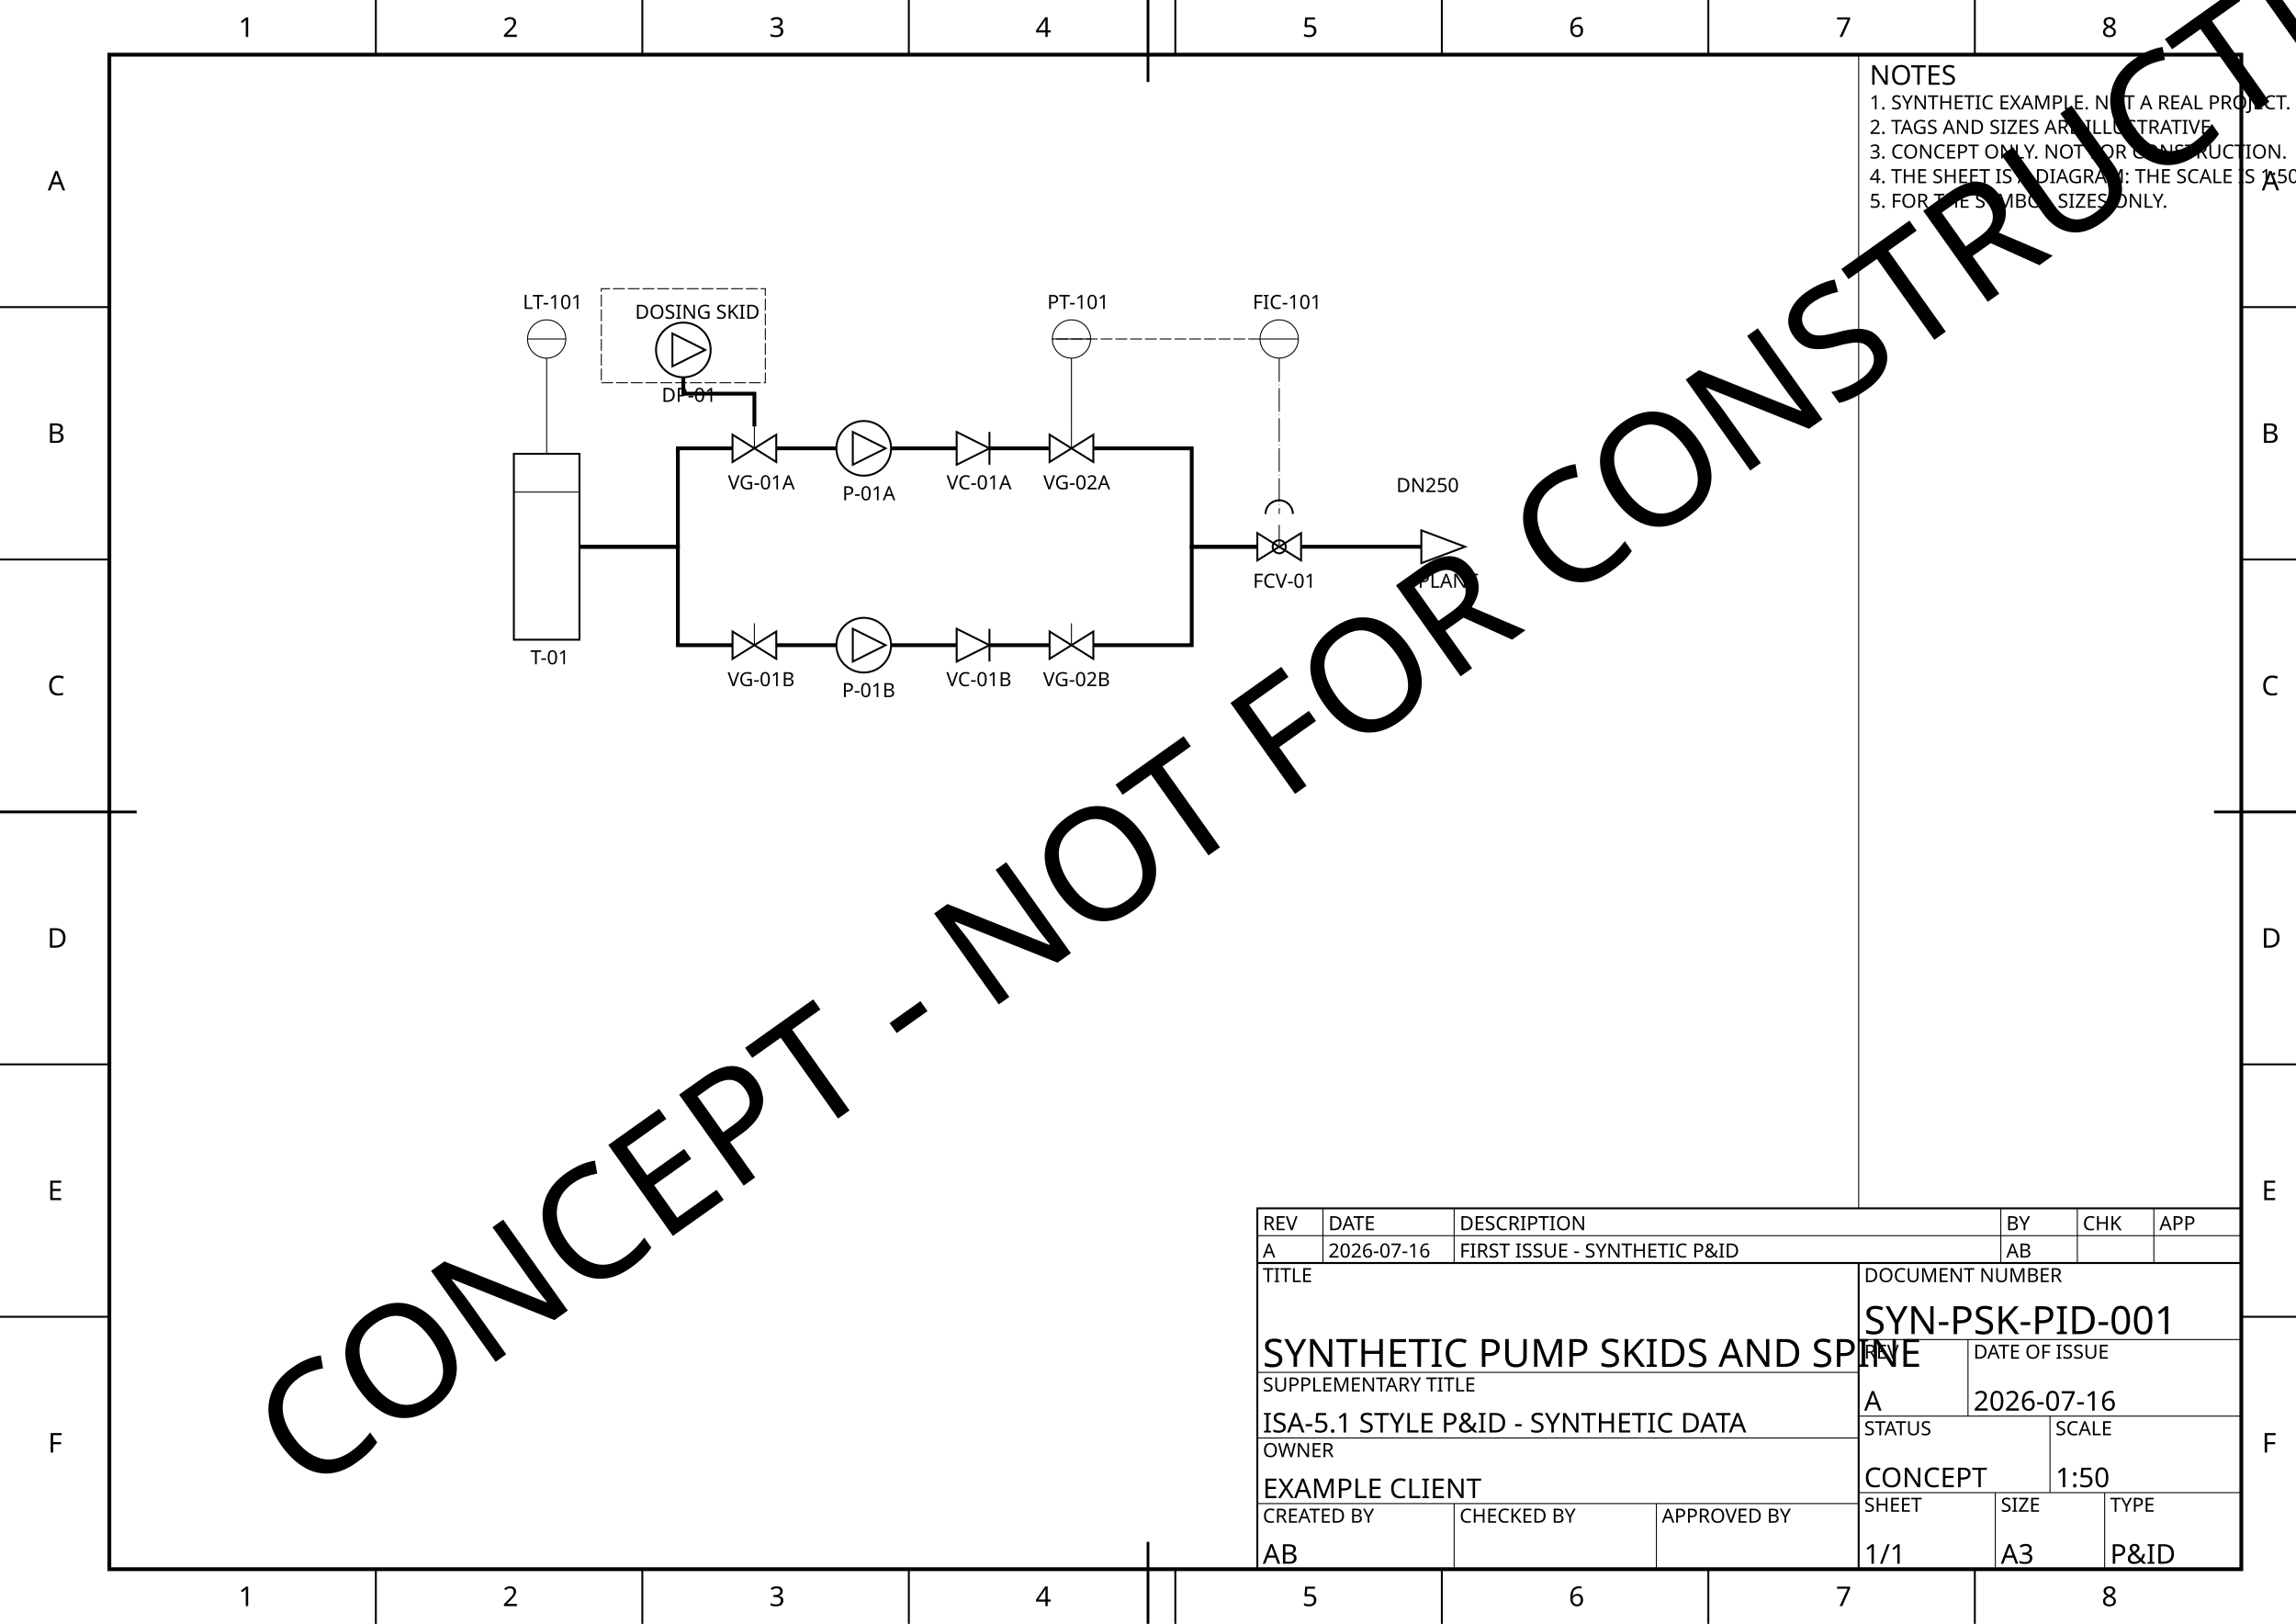
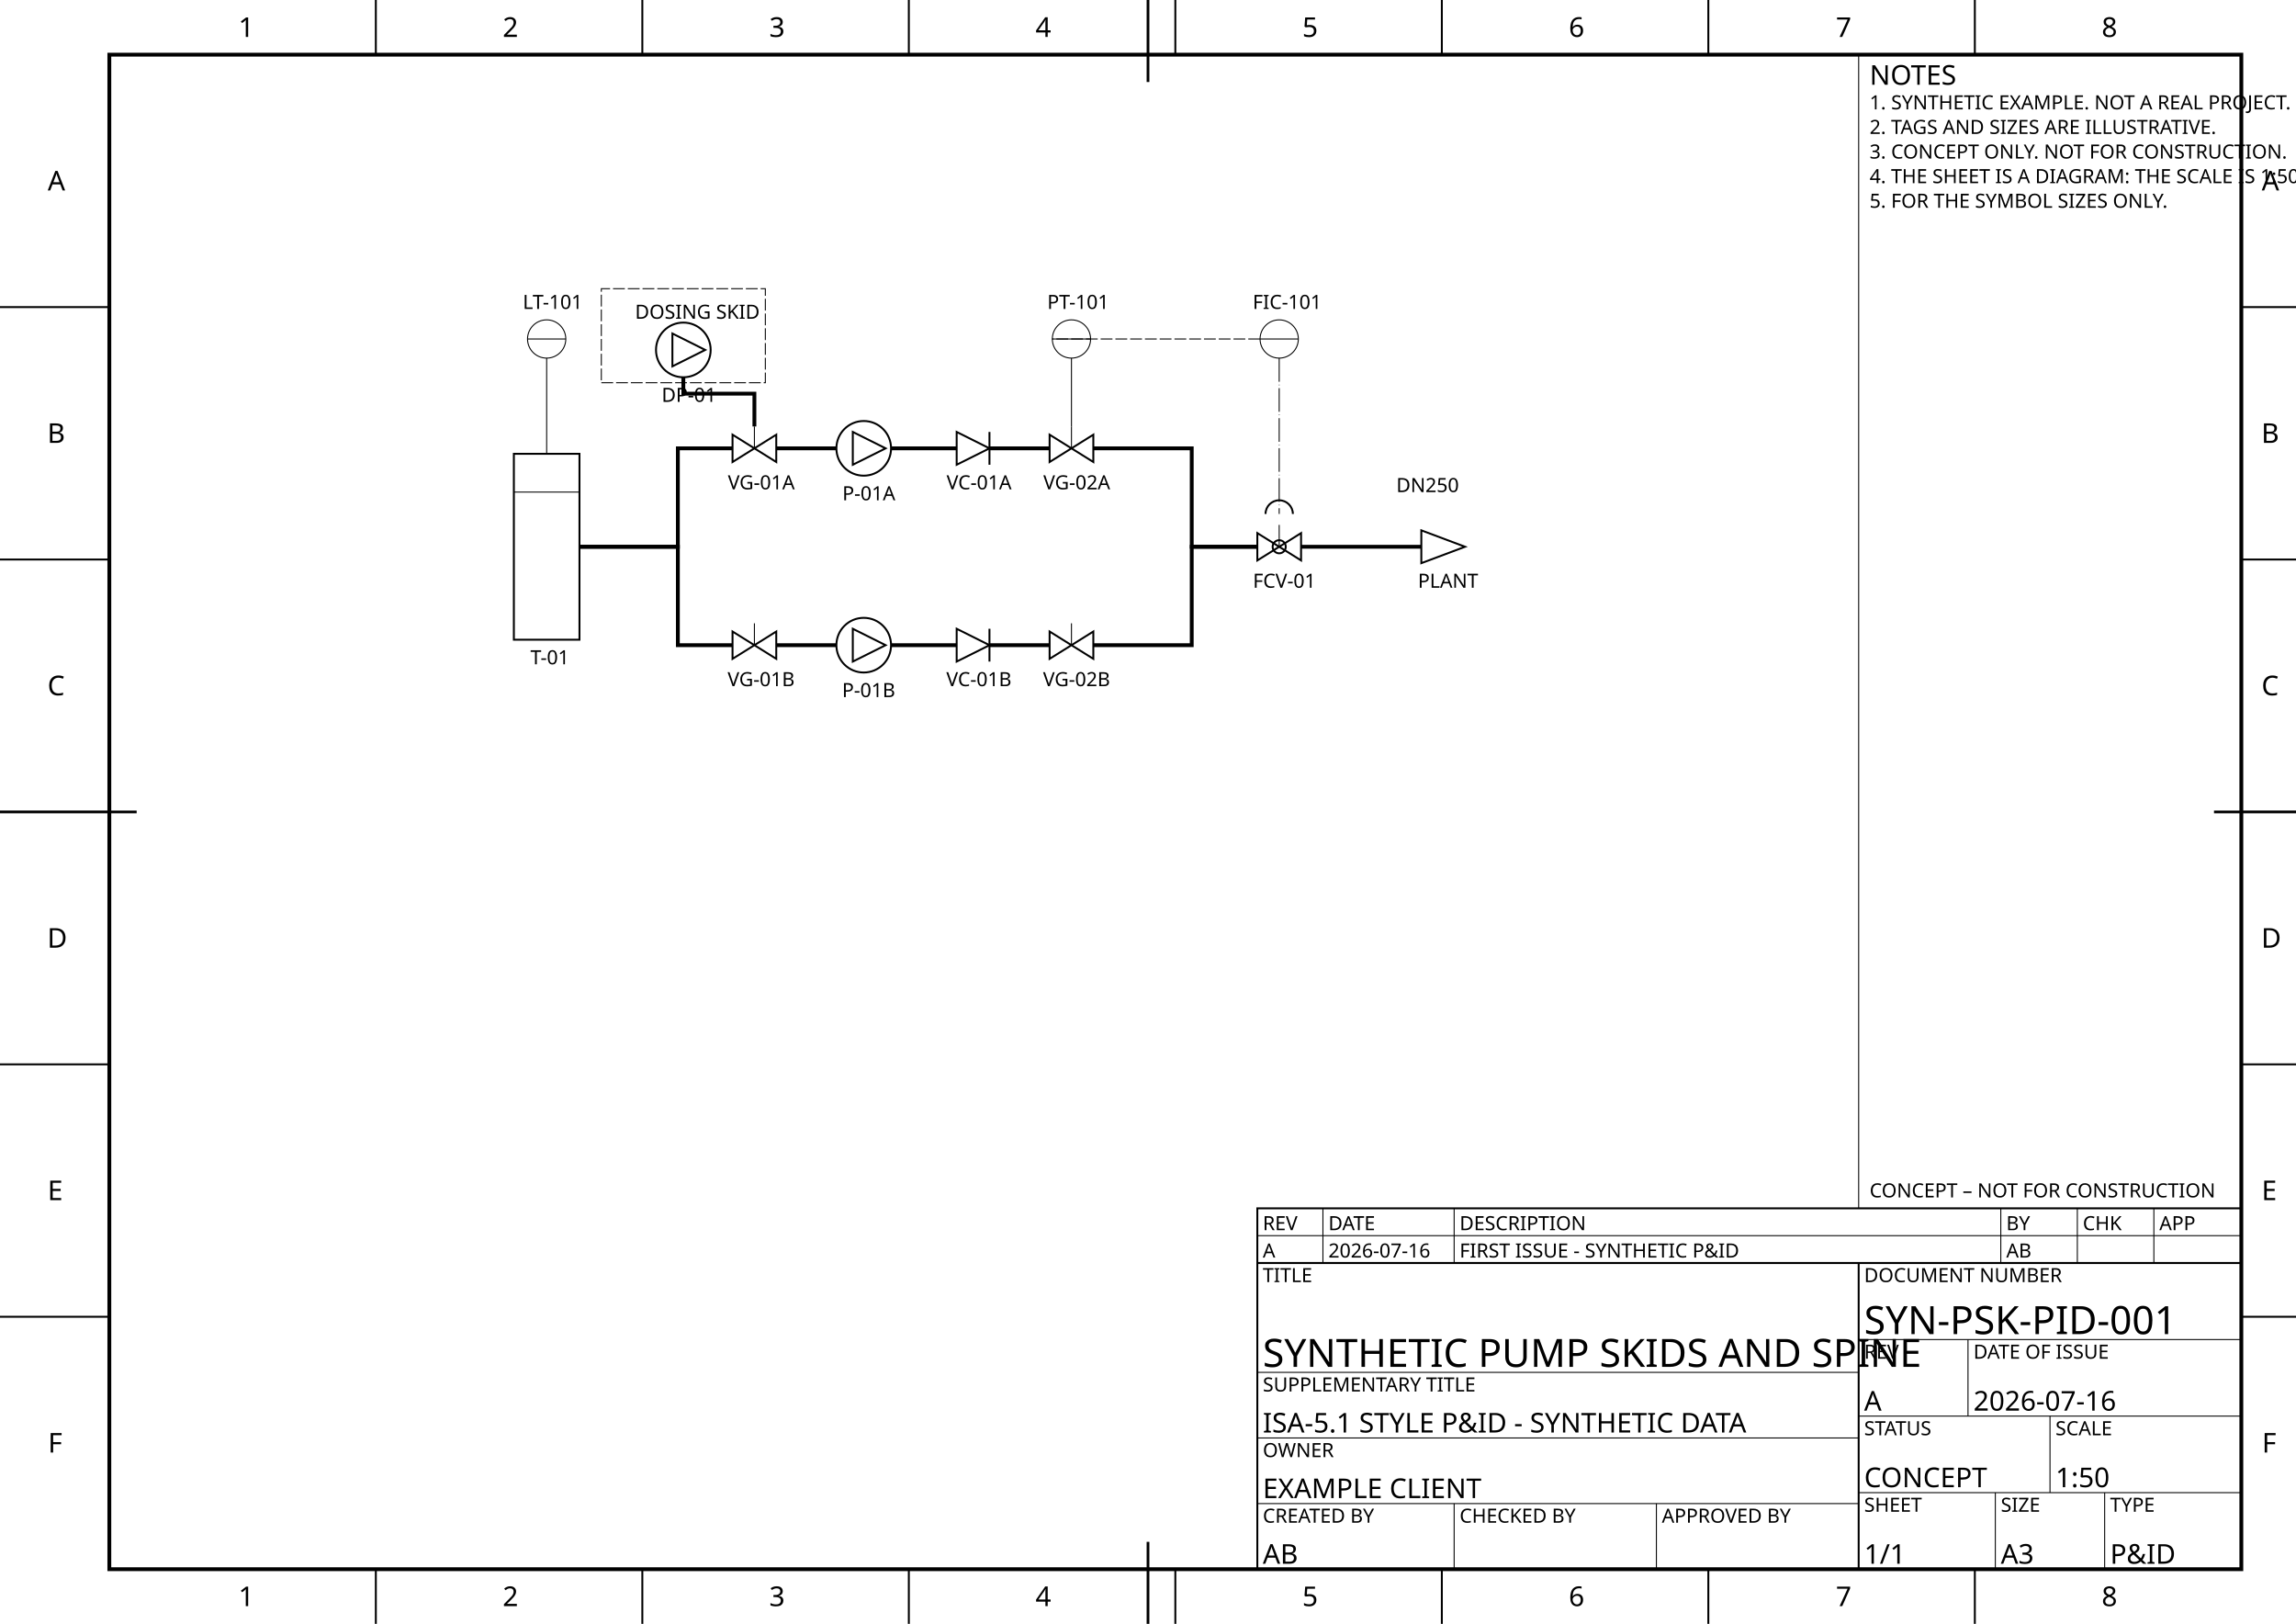
<svg xmlns="http://www.w3.org/2000/svg" width="420mm" height="297mm" viewBox="0 0 420 297">
  <style>text{font-family:'Barlow Semi Condensed',sans-serif}</style>
  <path data-origin="sheet.border" data-layer="TITLEBLOCK" d="M20 10 L410 10 L410 287 L20 287 Z" fill="none" stroke="#000" stroke-width="0.7" />
  <line data-origin="sheet.centring_mark" data-layer="TITLEBLOCK" x1="0" y1="148.5" x2="25" y2="148.5" fill="none" stroke="#000" stroke-width="0.5" />
  <line data-origin="sheet.centring_mark" data-layer="TITLEBLOCK" x1="210" y1="0" x2="210" y2="15" fill="none" stroke="#000" stroke-width="0.5" />
  <line data-origin="sheet.centring_mark" data-layer="TITLEBLOCK" x1="210" y1="297" x2="210" y2="282" fill="none" stroke="#000" stroke-width="0.5" />
  <line data-origin="sheet.centring_mark" data-layer="TITLEBLOCK" x1="420" y1="148.5" x2="405" y2="148.5" fill="none" stroke="#000" stroke-width="0.5" />
  <path data-origin="sheet.notes" data-layer="TITLEBLOCK" d="M340 10 L410 10 L410 221 L340 221 Z" fill="none" stroke="#000" stroke-width="0.18" />
  <text data-origin="sheet.notes" data-layer="TITLEBLOCK" x="342" y="15.5" font-size="5" textLength="13.185" lengthAdjust="spacing" fill="#000">NOTES</text>
  <text data-origin="sheet.notes" data-layer="TITLEBLOCK" x="342" y="20" font-size="3.571" textLength="64.564" lengthAdjust="spacing" fill="#000">1. SYNTHETIC EXAMPLE. NOT A REAL PROJECT.</text>
  <text data-origin="sheet.notes" data-layer="TITLEBLOCK" x="342" y="24.5" font-size="3.571" textLength="53.379" lengthAdjust="spacing" fill="#000">2. TAGS AND SIZES ARE ILLUSTRATIVE.</text>
  <text data-origin="sheet.notes" data-layer="TITLEBLOCK" x="342" y="29" font-size="3.571" textLength="61.657" lengthAdjust="spacing" fill="#000">3. CONCEPT ONLY. NOT FOR CONSTRUCTION.</text>
  <text data-origin="sheet.notes" data-layer="TITLEBLOCK" x="342" y="33.5" font-size="3.571" textLength="64.529" lengthAdjust="spacing" fill="#000">4. THE SHEET IS A DIAGRAM: THE SCALE IS 1:50</text>
  <text data-origin="sheet.notes" data-layer="TITLEBLOCK" x="342" y="38" font-size="3.571" textLength="44.854" lengthAdjust="spacing" fill="#000">5. FOR THE SYMBOL SIZES ONLY.</text>
  <line data-origin="sheet.revision_register" data-layer="TITLEBLOCK" x1="230" y1="226" x2="410" y2="226" fill="none" stroke="#000" stroke-width="0.18" />
  <line data-origin="sheet.revision_register" data-layer="TITLEBLOCK" x1="242" y1="221" x2="242" y2="231" fill="none" stroke="#000" stroke-width="0.18" />
  <line data-origin="sheet.revision_register" data-layer="TITLEBLOCK" x1="266" y1="221" x2="266" y2="231" fill="none" stroke="#000" stroke-width="0.18" />
  <line data-origin="sheet.revision_register" data-layer="TITLEBLOCK" x1="366" y1="221" x2="366" y2="231" fill="none" stroke="#000" stroke-width="0.18" />
  <line data-origin="sheet.revision_register" data-layer="TITLEBLOCK" x1="380" y1="221" x2="380" y2="231" fill="none" stroke="#000" stroke-width="0.18" />
  <line data-origin="sheet.revision_register" data-layer="TITLEBLOCK" x1="394" y1="221" x2="394" y2="231" fill="none" stroke="#000" stroke-width="0.18" />
  <path data-origin="sheet.revision_register" data-layer="TITLEBLOCK" d="M230 221 L410 221 L410 231 L230 231 Z" fill="none" stroke="#000" stroke-width="0.35" />
  <text data-origin="sheet.revision_register" data-layer="TITLEBLOCK" x="231" y="225" font-size="3.571" textLength="5.568" lengthAdjust="spacing" fill="#000">REV</text>
  <text data-origin="sheet.revision_register" data-layer="TITLEBLOCK" x="231" y="230" font-size="3.571" textLength="1.814" lengthAdjust="spacing" fill="#000">A</text>
  <text data-origin="sheet.revision_register" data-layer="TITLEBLOCK" x="243" y="225" font-size="3.571" textLength="7.368" lengthAdjust="spacing" fill="#000">DATE</text>
  <text data-origin="sheet.revision_register" data-layer="TITLEBLOCK" x="243" y="230" font-size="3.571" textLength="15.357" lengthAdjust="spacing" fill="#000">2026-07-16</text>
  <text data-origin="sheet.revision_register" data-layer="TITLEBLOCK" x="267" y="225" font-size="3.571" textLength="18.657" lengthAdjust="spacing" fill="#000">DESCRIPTION</text>
  <text data-origin="sheet.revision_register" data-layer="TITLEBLOCK" x="267" y="230" font-size="3.571" textLength="42.961" lengthAdjust="spacing" fill="#000">FIRST ISSUE - SYNTHETIC P&amp;ID</text>
  <text data-origin="sheet.revision_register" data-layer="TITLEBLOCK" x="367" y="225" font-size="3.571" textLength="3.693" lengthAdjust="spacing" fill="#000">BY</text>
  <text data-origin="sheet.revision_register" data-layer="TITLEBLOCK" x="367" y="230" font-size="3.571" textLength="3.736" lengthAdjust="spacing" fill="#000">AB</text>
  <text data-origin="sheet.revision_register" data-layer="TITLEBLOCK" x="381" y="225" font-size="3.571" textLength="5.786" lengthAdjust="spacing" fill="#000">CHK</text>
  <text data-origin="sheet.revision_register" data-layer="TITLEBLOCK" x="395" y="225" font-size="3.571" textLength="5.507" lengthAdjust="spacing" fill="#000">APP</text>
-   <text data-origin="sheet.status_watermark" data-layer="WATERMARK" x="55.964" y="273.724" font-size="28.571" textLength="404.343" lengthAdjust="spacing" fill="#000" transform="rotate(-35.385 55.964 273.724)">CONCEPT - NOT FOR CONSTRUCTION</text>
+   <text data-origin="sheet.status_line" data-layer="TITLEBLOCK" x="342" y="219" font-size="3.571" textLength="50.746" lengthAdjust="spacing" fill="#000">CONCEPT – NOT FOR CONSTRUCTION</text>
  <line data-origin="sheet.title_block" data-layer="TITLEBLOCK" x1="230" y1="251" x2="340" y2="251" fill="none" stroke="#000" stroke-width="0.18" />
  <line data-origin="sheet.title_block" data-layer="TITLEBLOCK" x1="230" y1="263" x2="340" y2="263" fill="none" stroke="#000" stroke-width="0.18" />
  <line data-origin="sheet.title_block" data-layer="TITLEBLOCK" x1="230" y1="275" x2="340" y2="275" fill="none" stroke="#000" stroke-width="0.18" />
  <line data-origin="sheet.title_block" data-layer="TITLEBLOCK" x1="266" y1="275" x2="266" y2="287" fill="none" stroke="#000" stroke-width="0.18" />
  <line data-origin="sheet.title_block" data-layer="TITLEBLOCK" x1="303" y1="275" x2="303" y2="287" fill="none" stroke="#000" stroke-width="0.18" />
  <line data-origin="sheet.title_block" data-layer="TITLEBLOCK" x1="340" y1="245" x2="410" y2="245" fill="none" stroke="#000" stroke-width="0.18" />
  <line data-origin="sheet.title_block" data-layer="TITLEBLOCK" x1="340" y1="259" x2="410" y2="259" fill="none" stroke="#000" stroke-width="0.18" />
  <line data-origin="sheet.title_block" data-layer="TITLEBLOCK" x1="340" y1="273" x2="410" y2="273" fill="none" stroke="#000" stroke-width="0.18" />
  <line data-origin="sheet.title_block" data-layer="TITLEBLOCK" x1="360" y1="245" x2="360" y2="259" fill="none" stroke="#000" stroke-width="0.18" />
  <line data-origin="sheet.title_block" data-layer="TITLEBLOCK" x1="365" y1="273" x2="365" y2="287" fill="none" stroke="#000" stroke-width="0.18" />
  <line data-origin="sheet.title_block" data-layer="TITLEBLOCK" x1="375" y1="259" x2="375" y2="273" fill="none" stroke="#000" stroke-width="0.18" />
  <line data-origin="sheet.title_block" data-layer="TITLEBLOCK" x1="385" y1="273" x2="385" y2="287" fill="none" stroke="#000" stroke-width="0.18" />
  <line data-origin="sheet.title_block" data-layer="TITLEBLOCK" x1="230" y1="231" x2="410" y2="231" fill="none" stroke="#000" stroke-width="0.35" />
  <line data-origin="sheet.title_block" data-layer="TITLEBLOCK" x1="230" y1="287" x2="230" y2="231" fill="none" stroke="#000" stroke-width="0.35" />
  <line data-origin="sheet.title_block" data-layer="TITLEBLOCK" x1="340" y1="231" x2="340" y2="287" fill="none" stroke="#000" stroke-width="0.35" />
  <line data-origin="sheet.title_block" data-layer="TITLEBLOCK" x1="410" y1="231" x2="410" y2="287" fill="none" stroke="#000" stroke-width="0.35" />
  <line data-origin="sheet.title_block" data-layer="TITLEBLOCK" x1="410" y1="287" x2="230" y2="287" fill="none" stroke="#000" stroke-width="0.35" />
  <text data-origin="sheet.title_block" data-layer="TITLEBLOCK" x="231" y="234.5" font-size="3.571" textLength="7.957" lengthAdjust="spacing" fill="#000">TITLE</text>
  <text data-origin="sheet.title_block" data-layer="TITLEBLOCK" x="231" y="250" font-size="7.143" textLength="98.079" lengthAdjust="spacing" fill="#000">SYNTHETIC PUMP SKIDS AND SPINE</text>
  <text data-origin="sheet.title_block" data-layer="TITLEBLOCK" x="231" y="254.5" font-size="3.571" textLength="33.111" lengthAdjust="spacing" fill="#000">SUPPLEMENTARY TITLE</text>
  <text data-origin="sheet.title_block" data-layer="TITLEBLOCK" x="231" y="262" font-size="5" textLength="74.04" lengthAdjust="spacing" fill="#000">ISA-5.1 STYLE P&amp;ID - SYNTHETIC DATA</text>
  <text data-origin="sheet.title_block" data-layer="TITLEBLOCK" x="231" y="266.5" font-size="3.571" textLength="10.429" lengthAdjust="spacing" fill="#000">OWNER</text>
  <text data-origin="sheet.title_block" data-layer="TITLEBLOCK" x="231" y="274" font-size="5" textLength="33.565" lengthAdjust="spacing" fill="#000">EXAMPLE CLIENT</text>
  <text data-origin="sheet.title_block" data-layer="TITLEBLOCK" x="231" y="278.5" font-size="3.571" textLength="17.386" lengthAdjust="spacing" fill="#000">CREATED BY</text>
  <text data-origin="sheet.title_block" data-layer="TITLEBLOCK" x="231" y="286" font-size="5" textLength="5.23" lengthAdjust="spacing" fill="#000">AB</text>
  <text data-origin="sheet.title_block" data-layer="TITLEBLOCK" x="267" y="278.5" font-size="3.571" textLength="17.7" lengthAdjust="spacing" fill="#000">CHECKED BY</text>
  <text data-origin="sheet.title_block" data-layer="TITLEBLOCK" x="304" y="278.5" font-size="3.571" textLength="19.343" lengthAdjust="spacing" fill="#000">APPROVED BY</text>
  <text data-origin="sheet.title_block" data-layer="TITLEBLOCK" x="341" y="234.5" font-size="3.571" textLength="28.332" lengthAdjust="spacing" fill="#000">DOCUMENT NUMBER</text>
  <text data-origin="sheet.title_block" data-layer="TITLEBLOCK" x="341" y="244" font-size="7.143" textLength="48.557" lengthAdjust="spacing" fill="#000">SYN-PSK-PID-001</text>
  <text data-origin="sheet.title_block" data-layer="TITLEBLOCK" x="341" y="248.5" font-size="3.571" textLength="5.568" lengthAdjust="spacing" fill="#000">REV</text>
  <text data-origin="sheet.title_block" data-layer="TITLEBLOCK" x="341" y="258" font-size="5" textLength="2.54" lengthAdjust="spacing" fill="#000">A</text>
  <text data-origin="sheet.title_block" data-layer="TITLEBLOCK" x="341" y="262.5" font-size="3.571" textLength="10.936" lengthAdjust="spacing" fill="#000">STATUS</text>
  <text data-origin="sheet.title_block" data-layer="TITLEBLOCK" x="341" y="272" font-size="5" textLength="18.53" lengthAdjust="spacing" fill="#000">CONCEPT</text>
  <text data-origin="sheet.title_block" data-layer="TITLEBLOCK" x="341" y="276.5" font-size="3.571" textLength="9.261" lengthAdjust="spacing" fill="#000">SHEET</text>
  <text data-origin="sheet.title_block" data-layer="TITLEBLOCK" x="341" y="286" font-size="5" textLength="4.865" lengthAdjust="spacing" fill="#000">1/1</text>
  <text data-origin="sheet.title_block" data-layer="TITLEBLOCK" x="361" y="248.5" font-size="3.571" textLength="20.729" lengthAdjust="spacing" fill="#000">DATE OF ISSUE</text>
  <text data-origin="sheet.title_block" data-layer="TITLEBLOCK" x="361" y="258" font-size="5" textLength="21.5" lengthAdjust="spacing" fill="#000">2026-07-16</text>
  <text data-origin="sheet.title_block" data-layer="TITLEBLOCK" x="366" y="276.5" font-size="3.571" textLength="6.164" lengthAdjust="spacing" fill="#000">SIZE</text>
  <text data-origin="sheet.title_block" data-layer="TITLEBLOCK" x="366" y="286" font-size="5" textLength="4.85" lengthAdjust="spacing" fill="#000">A3</text>
  <text data-origin="sheet.title_block" data-layer="TITLEBLOCK" x="376" y="262.5" font-size="3.571" textLength="9.046" lengthAdjust="spacing" fill="#000">SCALE</text>
  <text data-origin="sheet.title_block" data-layer="TITLEBLOCK" x="376" y="272" font-size="5" textLength="7.715" lengthAdjust="spacing" fill="#000">1:50</text>
  <text data-origin="sheet.title_block" data-layer="TITLEBLOCK" x="386" y="276.5" font-size="3.571" textLength="7.236" lengthAdjust="spacing" fill="#000">TYPE</text>
  <text data-origin="sheet.title_block" data-layer="TITLEBLOCK" x="386" y="286" font-size="5" textLength="9.48" lengthAdjust="spacing" fill="#000">P&amp;ID</text>
  <text data-origin="sheet.zone_label" data-layer="TITLEBLOCK" x="8.73" y="34.833" font-size="5" textLength="2.54" lengthAdjust="spacing" fill="#000">A</text>
  <text data-origin="sheet.zone_label" data-layer="TITLEBLOCK" x="8.655" y="81" font-size="5" textLength="2.69" lengthAdjust="spacing" fill="#000">B</text>
  <text data-origin="sheet.zone_label" data-layer="TITLEBLOCK" x="8.685" y="127.167" font-size="5" textLength="2.63" lengthAdjust="spacing" fill="#000">C</text>
  <text data-origin="sheet.zone_label" data-layer="TITLEBLOCK" x="8.645" y="173.333" font-size="5" textLength="2.71" lengthAdjust="spacing" fill="#000">D</text>
  <text data-origin="sheet.zone_label" data-layer="TITLEBLOCK" x="8.707" y="219.5" font-size="5" textLength="2.585" lengthAdjust="spacing" fill="#000">E</text>
  <text data-origin="sheet.zone_label" data-layer="TITLEBLOCK" x="8.785" y="265.667" font-size="5" textLength="2.43" lengthAdjust="spacing" fill="#000">F</text>
  <text data-origin="sheet.zone_label" data-layer="TITLEBLOCK" x="43.617" y="6.75" font-size="5" textLength="1.515" lengthAdjust="spacing" fill="#000">1</text>
  <text data-origin="sheet.zone_label" data-layer="TITLEBLOCK" x="43.617" y="293.75" font-size="5" textLength="1.515" lengthAdjust="spacing" fill="#000">1</text>
  <text data-origin="sheet.zone_label" data-layer="TITLEBLOCK" x="91.953" y="6.75" font-size="5" textLength="2.345" lengthAdjust="spacing" fill="#000">2</text>
  <text data-origin="sheet.zone_label" data-layer="TITLEBLOCK" x="91.953" y="293.75" font-size="5" textLength="2.345" lengthAdjust="spacing" fill="#000">2</text>
  <text data-origin="sheet.zone_label" data-layer="TITLEBLOCK" x="140.72" y="6.75" font-size="5" textLength="2.31" lengthAdjust="spacing" fill="#000">3</text>
  <text data-origin="sheet.zone_label" data-layer="TITLEBLOCK" x="140.72" y="293.75" font-size="5" textLength="2.31" lengthAdjust="spacing" fill="#000">3</text>
  <text data-origin="sheet.zone_label" data-layer="TITLEBLOCK" x="189.417" y="6.75" font-size="5" textLength="2.415" lengthAdjust="spacing" fill="#000">4</text>
  <text data-origin="sheet.zone_label" data-layer="TITLEBLOCK" x="189.417" y="293.75" font-size="5" textLength="2.415" lengthAdjust="spacing" fill="#000">4</text>
  <text data-origin="sheet.zone_label" data-layer="TITLEBLOCK" x="238.222" y="6.75" font-size="5" textLength="2.305" lengthAdjust="spacing" fill="#000">5</text>
  <text data-origin="sheet.zone_label" data-layer="TITLEBLOCK" x="238.222" y="293.75" font-size="5" textLength="2.305" lengthAdjust="spacing" fill="#000">5</text>
  <text data-origin="sheet.zone_label" data-layer="TITLEBLOCK" x="286.97" y="6.75" font-size="5" textLength="2.31" lengthAdjust="spacing" fill="#000">6</text>
  <text data-origin="sheet.zone_label" data-layer="TITLEBLOCK" x="286.97" y="293.75" font-size="5" textLength="2.31" lengthAdjust="spacing" fill="#000">6</text>
  <text data-origin="sheet.zone_label" data-layer="TITLEBLOCK" x="335.827" y="6.75" font-size="5" textLength="2.095" lengthAdjust="spacing" fill="#000">7</text>
  <text data-origin="sheet.zone_label" data-layer="TITLEBLOCK" x="335.827" y="293.75" font-size="5" textLength="2.095" lengthAdjust="spacing" fill="#000">7</text>
  <text data-origin="sheet.zone_label" data-layer="TITLEBLOCK" x="384.445" y="6.75" font-size="5" textLength="2.36" lengthAdjust="spacing" fill="#000">8</text>
  <text data-origin="sheet.zone_label" data-layer="TITLEBLOCK" x="384.445" y="293.75" font-size="5" textLength="2.36" lengthAdjust="spacing" fill="#000">8</text>
  <text data-origin="sheet.zone_label" data-layer="TITLEBLOCK" x="413.73" y="34.833" font-size="5" textLength="2.54" lengthAdjust="spacing" fill="#000">A</text>
  <text data-origin="sheet.zone_label" data-layer="TITLEBLOCK" x="413.655" y="81" font-size="5" textLength="2.69" lengthAdjust="spacing" fill="#000">B</text>
  <text data-origin="sheet.zone_label" data-layer="TITLEBLOCK" x="413.685" y="127.167" font-size="5" textLength="2.63" lengthAdjust="spacing" fill="#000">C</text>
  <text data-origin="sheet.zone_label" data-layer="TITLEBLOCK" x="413.645" y="173.333" font-size="5" textLength="2.71" lengthAdjust="spacing" fill="#000">D</text>
  <text data-origin="sheet.zone_label" data-layer="TITLEBLOCK" x="413.707" y="219.5" font-size="5" textLength="2.585" lengthAdjust="spacing" fill="#000">E</text>
  <text data-origin="sheet.zone_label" data-layer="TITLEBLOCK" x="413.785" y="265.667" font-size="5" textLength="2.43" lengthAdjust="spacing" fill="#000">F</text>
  <line data-origin="sheet.zone_mark" data-layer="TITLEBLOCK" x1="0" y1="56.167" x2="20" y2="56.167" fill="none" stroke="#000" stroke-width="0.35" />
  <line data-origin="sheet.zone_mark" data-layer="TITLEBLOCK" x1="0" y1="102.333" x2="20" y2="102.333" fill="none" stroke="#000" stroke-width="0.35" />
  <line data-origin="sheet.zone_mark" data-layer="TITLEBLOCK" x1="0" y1="148.5" x2="20" y2="148.5" fill="none" stroke="#000" stroke-width="0.35" />
  <line data-origin="sheet.zone_mark" data-layer="TITLEBLOCK" x1="0" y1="194.667" x2="20" y2="194.667" fill="none" stroke="#000" stroke-width="0.35" />
  <line data-origin="sheet.zone_mark" data-layer="TITLEBLOCK" x1="0" y1="240.833" x2="20" y2="240.833" fill="none" stroke="#000" stroke-width="0.35" />
  <line data-origin="sheet.zone_mark" data-layer="TITLEBLOCK" x1="68.75" y1="0" x2="68.75" y2="10" fill="none" stroke="#000" stroke-width="0.35" />
  <line data-origin="sheet.zone_mark" data-layer="TITLEBLOCK" x1="68.75" y1="297" x2="68.75" y2="287" fill="none" stroke="#000" stroke-width="0.35" />
  <line data-origin="sheet.zone_mark" data-layer="TITLEBLOCK" x1="117.5" y1="0" x2="117.5" y2="10" fill="none" stroke="#000" stroke-width="0.35" />
  <line data-origin="sheet.zone_mark" data-layer="TITLEBLOCK" x1="117.5" y1="297" x2="117.5" y2="287" fill="none" stroke="#000" stroke-width="0.35" />
  <line data-origin="sheet.zone_mark" data-layer="TITLEBLOCK" x1="166.25" y1="0" x2="166.25" y2="10" fill="none" stroke="#000" stroke-width="0.35" />
  <line data-origin="sheet.zone_mark" data-layer="TITLEBLOCK" x1="166.25" y1="297" x2="166.25" y2="287" fill="none" stroke="#000" stroke-width="0.35" />
  <line data-origin="sheet.zone_mark" data-layer="TITLEBLOCK" x1="215" y1="0" x2="215" y2="10" fill="none" stroke="#000" stroke-width="0.35" />
  <line data-origin="sheet.zone_mark" data-layer="TITLEBLOCK" x1="215" y1="297" x2="215" y2="287" fill="none" stroke="#000" stroke-width="0.35" />
  <line data-origin="sheet.zone_mark" data-layer="TITLEBLOCK" x1="263.75" y1="0" x2="263.75" y2="10" fill="none" stroke="#000" stroke-width="0.35" />
  <line data-origin="sheet.zone_mark" data-layer="TITLEBLOCK" x1="263.75" y1="297" x2="263.75" y2="287" fill="none" stroke="#000" stroke-width="0.35" />
  <line data-origin="sheet.zone_mark" data-layer="TITLEBLOCK" x1="312.5" y1="0" x2="312.5" y2="10" fill="none" stroke="#000" stroke-width="0.35" />
  <line data-origin="sheet.zone_mark" data-layer="TITLEBLOCK" x1="312.5" y1="297" x2="312.5" y2="287" fill="none" stroke="#000" stroke-width="0.35" />
  <line data-origin="sheet.zone_mark" data-layer="TITLEBLOCK" x1="361.25" y1="0" x2="361.25" y2="10" fill="none" stroke="#000" stroke-width="0.35" />
  <line data-origin="sheet.zone_mark" data-layer="TITLEBLOCK" x1="361.25" y1="297" x2="361.25" y2="287" fill="none" stroke="#000" stroke-width="0.35" />
  <line data-origin="sheet.zone_mark" data-layer="TITLEBLOCK" x1="420" y1="56.167" x2="410" y2="56.167" fill="none" stroke="#000" stroke-width="0.35" />
  <line data-origin="sheet.zone_mark" data-layer="TITLEBLOCK" x1="420" y1="102.333" x2="410" y2="102.333" fill="none" stroke="#000" stroke-width="0.35" />
  <line data-origin="sheet.zone_mark" data-layer="TITLEBLOCK" x1="420" y1="148.5" x2="410" y2="148.5" fill="none" stroke="#000" stroke-width="0.35" />
  <line data-origin="sheet.zone_mark" data-layer="TITLEBLOCK" x1="420" y1="194.667" x2="410" y2="194.667" fill="none" stroke="#000" stroke-width="0.35" />
  <line data-origin="sheet.zone_mark" data-layer="TITLEBLOCK" x1="420" y1="240.833" x2="410" y2="240.833" fill="none" stroke="#000" stroke-width="0.35" />
  <path data-origin="viewport.main" data-layer="ANNO" d="M234 65.5 L234 94" fill="none" stroke="#000" stroke-width="0.18" stroke-dasharray="4.32 0.54 0.09 0.54" />
  <path data-origin="viewport.main" data-layer="ANNO" d="M230.5 62 L192.5 62" fill="none" stroke="#000" stroke-width="0.18" stroke-dasharray="2.16 0.54" />
  <path data-origin="viewport.main" data-layer="ANNO" d="M100 65.5 L100 83" fill="none" stroke="#000" stroke-width="0.18" />
  <path data-origin="viewport.main" data-layer="ANNO" d="M196 65.5 L196 78" fill="none" stroke="#000" stroke-width="0.18" />
  <path data-origin="viewport.main" data-layer="PIPE" d="M142 82 L153 82" fill="none" stroke="#000" stroke-width="0.7" />
  <path data-origin="viewport.main" data-layer="PIPE" d="M163 82 L175 82" fill="none" stroke="#000" stroke-width="0.7" />
  <path data-origin="viewport.main" data-layer="PIPE" d="M181 82 L192 82" fill="none" stroke="#000" stroke-width="0.7" />
  <path data-origin="viewport.main" data-layer="PIPE" d="M142 118 L153 118" fill="none" stroke="#000" stroke-width="0.7" />
  <path data-origin="viewport.main" data-layer="PIPE" d="M163 118 L175 118" fill="none" stroke="#000" stroke-width="0.7" />
  <path data-origin="viewport.main" data-layer="PIPE" d="M181 118 L192 118" fill="none" stroke="#000" stroke-width="0.7" />
  <path data-origin="viewport.main" data-layer="PIPE" d="M200 82 L218 82 L218 100 L230 100" fill="none" stroke="#000" stroke-width="0.7" />
  <path data-origin="viewport.main" data-layer="PIPE" d="M200 118 L218 118 L218 100 L230 100" fill="none" stroke="#000" stroke-width="0.7" />
  <path data-origin="viewport.main" data-layer="PIPE" d="M125 69 L125 72 L138 72 L138 78" fill="none" stroke="#000" stroke-width="0.7" />
  <path data-origin="viewport.main" data-layer="PIPE" d="M106 100 L124 100 L124 82 L134 82" fill="none" stroke="#000" stroke-width="0.7" />
  <path data-origin="viewport.main" data-layer="PIPE" d="M106 100 L124 100 L124 118 L134 118" fill="none" stroke="#000" stroke-width="0.7" />
  <path data-origin="viewport.main" data-layer="PIPE" d="M238 100 L260 100" fill="none" stroke="#000" stroke-width="0.7" />
  <path data-origin="viewport.main" data-layer="ZONE" d="M110 70 L140 70 L140 52.8 L110 52.8 Z" fill="none" stroke="#000" stroke-width="0.18" stroke-dasharray="2.16 0.54" />
  <text data-origin="viewport.main" data-layer="TEXT" x="116.17" y="58.3" font-size="3.571" textLength="17.661" lengthAdjust="spacing" fill="#000">DOSING SKID</text>
  <text data-origin="viewport.main" data-layer="TEXT" x="255.427" y="90" font-size="3.571" textLength="9.146" lengthAdjust="spacing" fill="#000">DN250</text>
  <path data-origin="viewport.main.symbol" data-layer="EQUIP" d="M236.5 94 A2.5 2.5 0 0 0 231.5 94" fill="none" stroke="#000" stroke-width="0.35" />
  <circle data-origin="viewport.main.symbol" data-layer="EQUIP" cx="125" cy="64" r="5" fill="none" stroke="#000" stroke-width="0.35" />
  <circle data-origin="viewport.main.symbol" data-layer="EQUIP" cx="158" cy="82" r="5" fill="none" stroke="#000" stroke-width="0.35" />
  <circle data-origin="viewport.main.symbol" data-layer="EQUIP" cx="158" cy="118" r="5" fill="none" stroke="#000" stroke-width="0.35" />
  <circle data-origin="viewport.main.symbol" data-layer="EQUIP" cx="234" cy="100" r="1.2" fill="none" stroke="#000" stroke-width="0.35" />
  <circle data-origin="viewport.main.symbol" data-layer="NOZZLE" cx="100" cy="62" r="3.5" fill="none" stroke="#000" stroke-width="0.18" />
  <circle data-origin="viewport.main.symbol" data-layer="NOZZLE" cx="196" cy="62" r="3.5" fill="none" stroke="#000" stroke-width="0.18" />
  <circle data-origin="viewport.main.symbol" data-layer="NOZZLE" cx="234" cy="62" r="3.5" fill="none" stroke="#000" stroke-width="0.18" />
  <line data-origin="viewport.main.symbol" data-layer="EQUIP" x1="94" y1="90" x2="106" y2="90" fill="none" stroke="#000" stroke-width="0.18" />
  <line data-origin="viewport.main.symbol" data-layer="EQUIP" x1="138" y1="82" x2="138" y2="78" fill="none" stroke="#000" stroke-width="0.18" />
  <line data-origin="viewport.main.symbol" data-layer="EQUIP" x1="138" y1="118" x2="138" y2="114" fill="none" stroke="#000" stroke-width="0.18" />
  <line data-origin="viewport.main.symbol" data-layer="EQUIP" x1="196" y1="82" x2="196" y2="78" fill="none" stroke="#000" stroke-width="0.18" />
  <line data-origin="viewport.main.symbol" data-layer="EQUIP" x1="196" y1="118" x2="196" y2="114" fill="none" stroke="#000" stroke-width="0.18" />
  <line data-origin="viewport.main.symbol" data-layer="EQUIP" x1="234" y1="100" x2="234" y2="96" fill="none" stroke="#000" stroke-width="0.18" />
  <line data-origin="viewport.main.symbol" data-layer="EQUIP" x1="181" y1="85" x2="181" y2="79" fill="none" stroke="#000" stroke-width="0.35" />
  <line data-origin="viewport.main.symbol" data-layer="EQUIP" x1="181" y1="121" x2="181" y2="115" fill="none" stroke="#000" stroke-width="0.35" />
  <line data-origin="viewport.main.symbol" data-layer="NOZZLE" x1="96.5" y1="62" x2="103.5" y2="62" fill="none" stroke="#000" stroke-width="0.18" />
  <line data-origin="viewport.main.symbol" data-layer="NOZZLE" x1="192.5" y1="62" x2="199.5" y2="62" fill="none" stroke="#000" stroke-width="0.18" />
  <line data-origin="viewport.main.symbol" data-layer="NOZZLE" x1="230.5" y1="62" x2="237.5" y2="62" fill="none" stroke="#000" stroke-width="0.18" />
  <path data-origin="viewport.main.symbol" data-layer="EQUIP" d="M94 117 L106 117 L106 83 L94 83 Z" fill="none" stroke="#000" stroke-width="0.35" />
  <path data-origin="viewport.main.symbol" data-layer="EQUIP" d="M123 67 L129 64 L123 61 Z" fill="none" stroke="#000" stroke-width="0.35" />
  <path data-origin="viewport.main.symbol" data-layer="EQUIP" d="M134 84.5 L142 79.5 L142 84.5 L134 79.5 Z" fill="none" stroke="#000" stroke-width="0.35" />
  <path data-origin="viewport.main.symbol" data-layer="EQUIP" d="M134 120.5 L142 115.5 L142 120.5 L134 115.5 Z" fill="none" stroke="#000" stroke-width="0.35" />
  <path data-origin="viewport.main.symbol" data-layer="EQUIP" d="M156 85 L162 82 L156 79 Z" fill="none" stroke="#000" stroke-width="0.35" />
  <path data-origin="viewport.main.symbol" data-layer="EQUIP" d="M156 121 L162 118 L156 115 Z" fill="none" stroke="#000" stroke-width="0.35" />
  <path data-origin="viewport.main.symbol" data-layer="EQUIP" d="M175 85 L181 82 L175 79 Z" fill="none" stroke="#000" stroke-width="0.35" />
  <path data-origin="viewport.main.symbol" data-layer="EQUIP" d="M175 121 L181 118 L175 115 Z" fill="none" stroke="#000" stroke-width="0.35" />
  <path data-origin="viewport.main.symbol" data-layer="EQUIP" d="M192 84.5 L200 79.5 L200 84.5 L192 79.5 Z" fill="none" stroke="#000" stroke-width="0.35" />
  <path data-origin="viewport.main.symbol" data-layer="EQUIP" d="M192 120.5 L200 115.5 L200 120.5 L192 115.5 Z" fill="none" stroke="#000" stroke-width="0.35" />
  <path data-origin="viewport.main.symbol" data-layer="EQUIP" d="M230 102.5 L238 97.5 L238 102.5 L230 97.5 Z" fill="none" stroke="#000" stroke-width="0.35" />
  <path data-origin="viewport.main.symbol" data-layer="EQUIP" d="M260 103 L268 100 L260 97 Z" fill="none" stroke="#000" stroke-width="0.35" />
  <text data-origin="viewport.main.symbol" data-layer="EQUIP" x="97.041" y="121.5" font-size="3.571" textLength="5.918" lengthAdjust="spacing" fill="#000">T-01</text>
  <text data-origin="viewport.main.symbol" data-layer="EQUIP" x="121.036" y="73.5" font-size="3.571" textLength="7.929" lengthAdjust="spacing" fill="#000">DP-01</text>
  <text data-origin="viewport.main.symbol" data-layer="EQUIP" x="133.152" y="89.5" font-size="3.571" textLength="9.696" lengthAdjust="spacing" fill="#000">VG-01A</text>
  <text data-origin="viewport.main.symbol" data-layer="EQUIP" x="133.098" y="125.5" font-size="3.571" textLength="9.804" lengthAdjust="spacing" fill="#000">VG-01B</text>
  <text data-origin="viewport.main.symbol" data-layer="EQUIP" x="154.096" y="91.5" font-size="3.571" textLength="7.807" lengthAdjust="spacing" fill="#000">P-01A</text>
  <text data-origin="viewport.main.symbol" data-layer="EQUIP" x="154.043" y="127.5" font-size="3.571" textLength="7.914" lengthAdjust="spacing" fill="#000">P-01B</text>
  <text data-origin="viewport.main.symbol" data-layer="EQUIP" x="173.162" y="89.5" font-size="3.571" textLength="9.675" lengthAdjust="spacing" fill="#000">VC-01A</text>
  <text data-origin="viewport.main.symbol" data-layer="EQUIP" x="173.109" y="125.5" font-size="3.571" textLength="9.782" lengthAdjust="spacing" fill="#000">VC-01B</text>
  <text data-origin="viewport.main.symbol" data-layer="EQUIP" x="190.855" y="89.5" font-size="3.571" textLength="10.289" lengthAdjust="spacing" fill="#000">VG-02A</text>
  <text data-origin="viewport.main.symbol" data-layer="EQUIP" x="190.802" y="125.5" font-size="3.571" textLength="10.396" lengthAdjust="spacing" fill="#000">VG-02B</text>
  <text data-origin="viewport.main.symbol" data-layer="EQUIP" x="229.202" y="107.5" font-size="3.571" textLength="9.596" lengthAdjust="spacing" fill="#000">FCV-01</text>
  <text data-origin="viewport.main.symbol" data-layer="EQUIP" x="259.379" y="107.5" font-size="3.571" textLength="9.243" lengthAdjust="spacing" fill="#000">PLANT</text>
  <text data-origin="viewport.main.symbol" data-layer="NOZZLE" x="95.639" y="56.5" font-size="3.571" textLength="8.721" lengthAdjust="spacing" fill="#000">LT-101</text>
  <text data-origin="viewport.main.symbol" data-layer="NOZZLE" x="191.577" y="56.5" font-size="3.571" textLength="8.846" lengthAdjust="spacing" fill="#000">PT-101</text>
  <text data-origin="viewport.main.symbol" data-layer="NOZZLE" x="229.155" y="56.5" font-size="3.571" textLength="9.689" lengthAdjust="spacing" fill="#000">FIC-101</text>
</svg>
